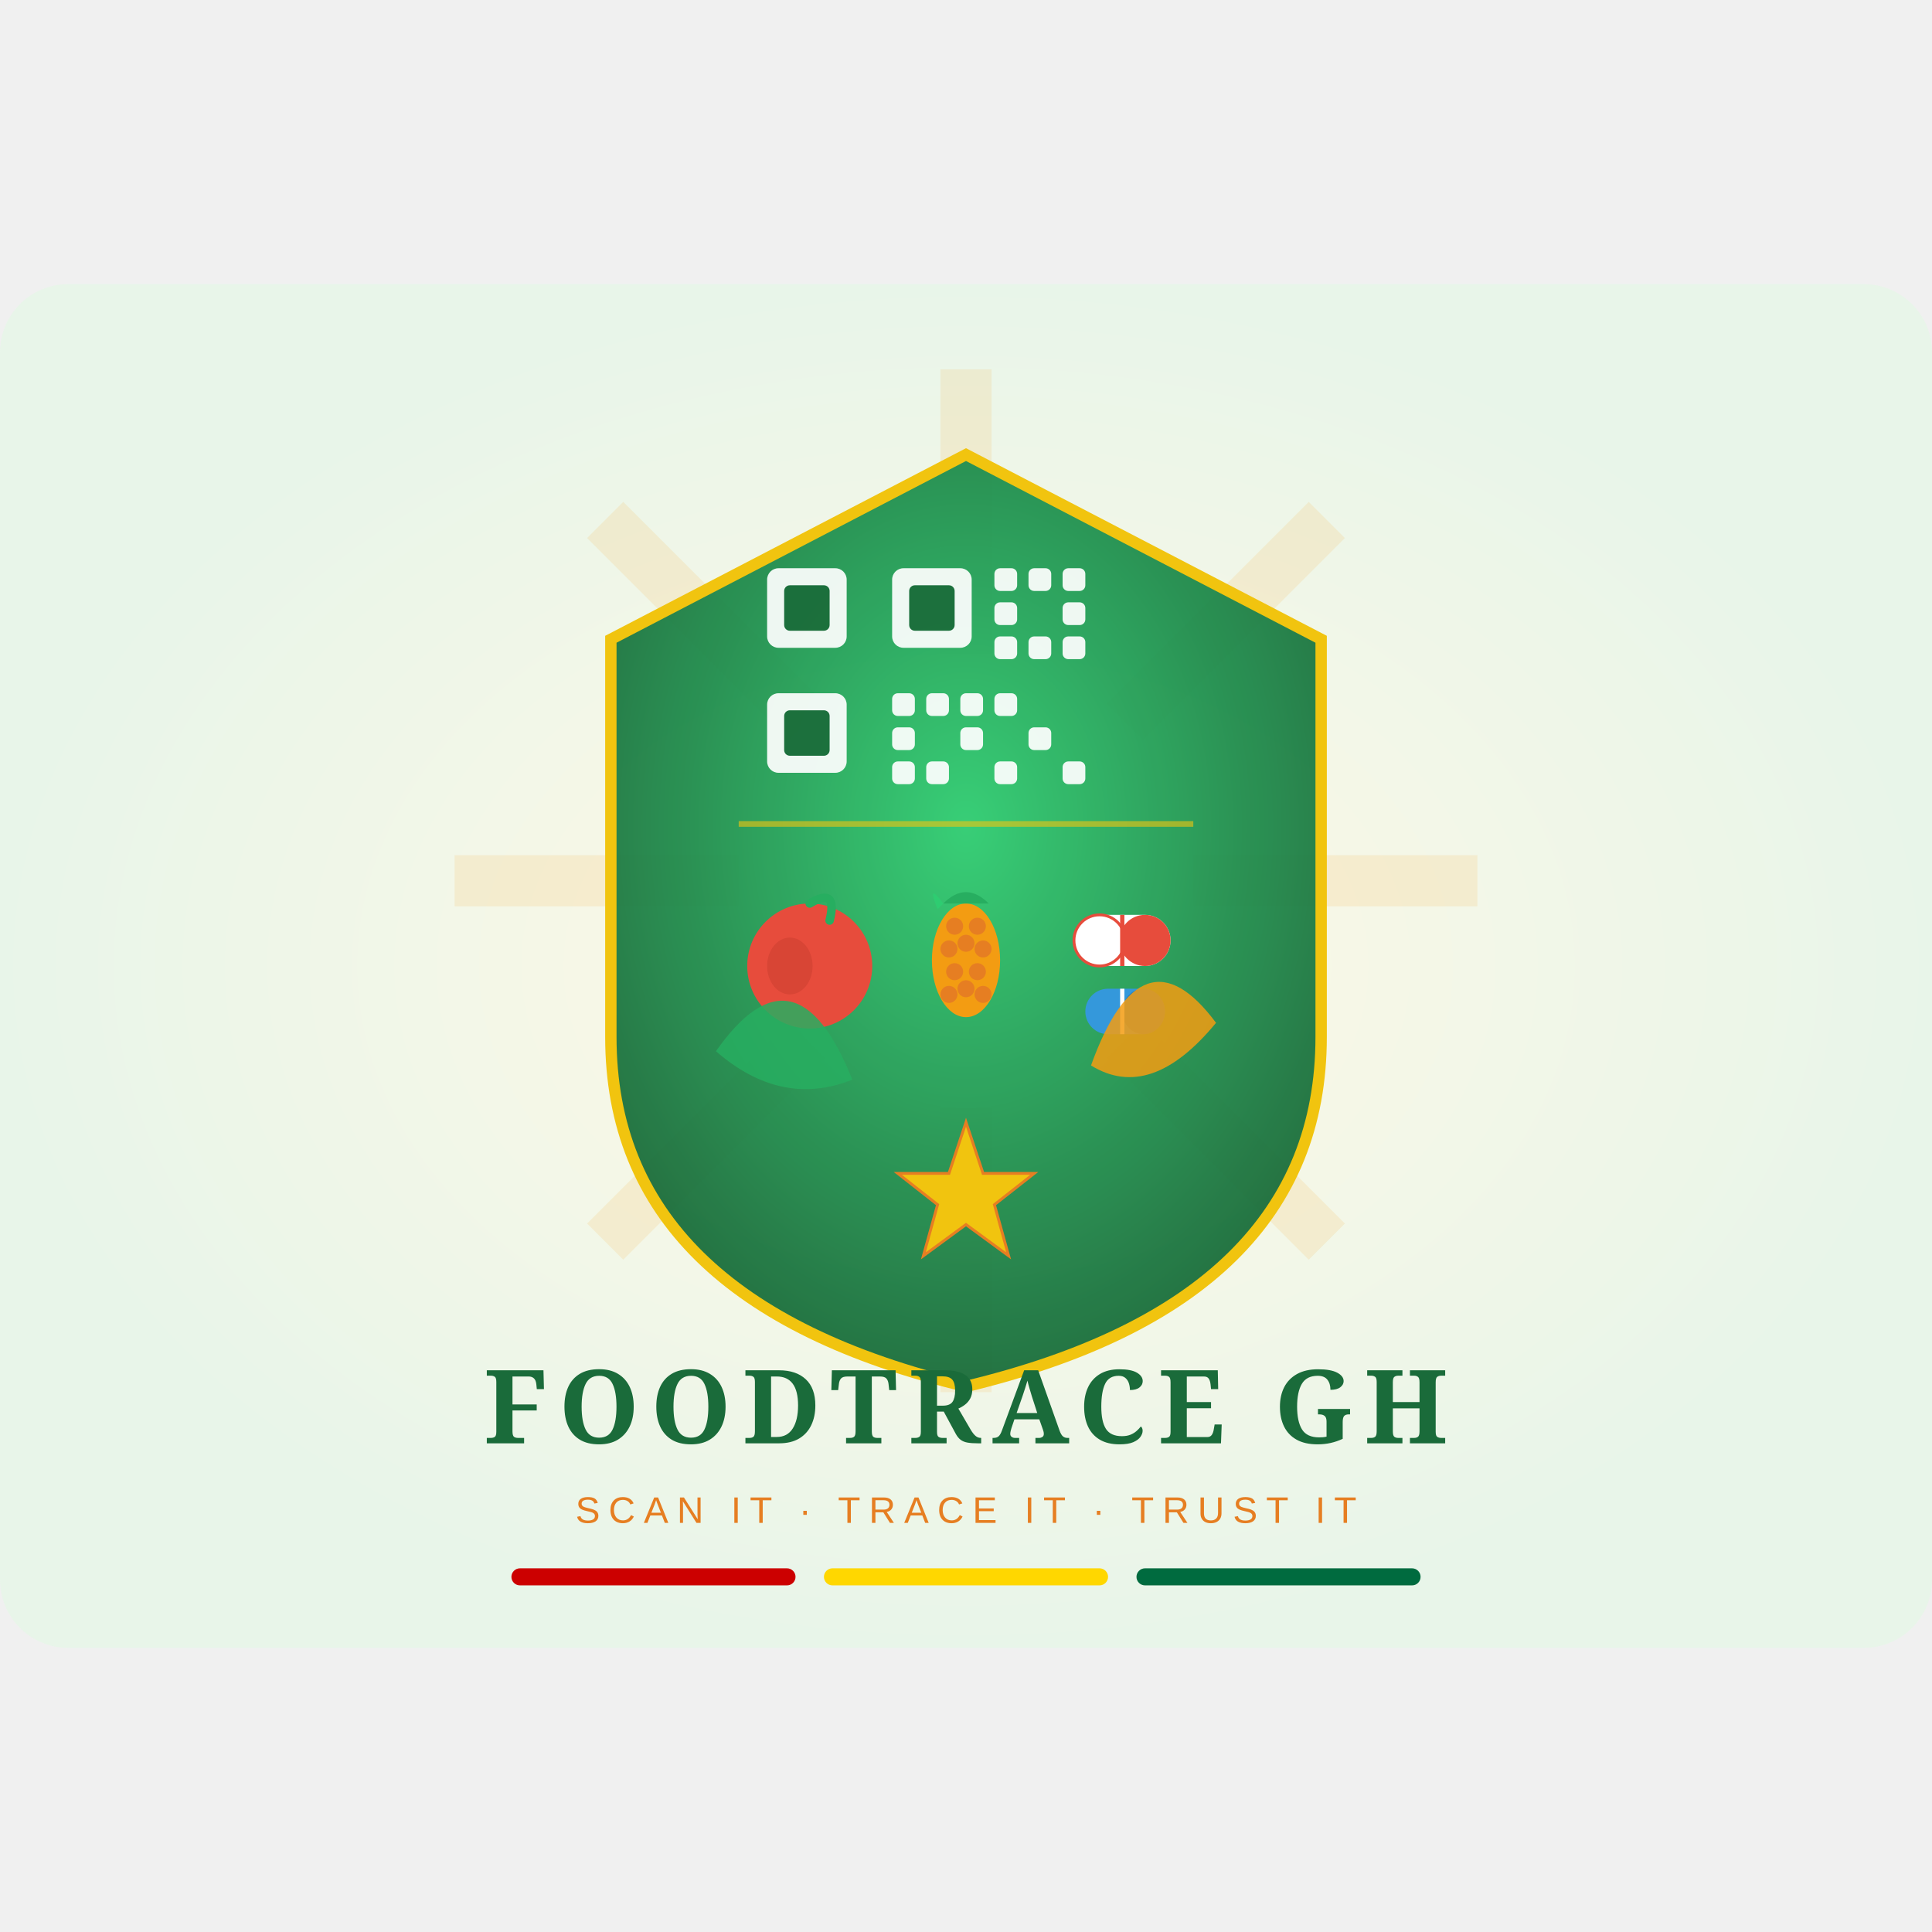
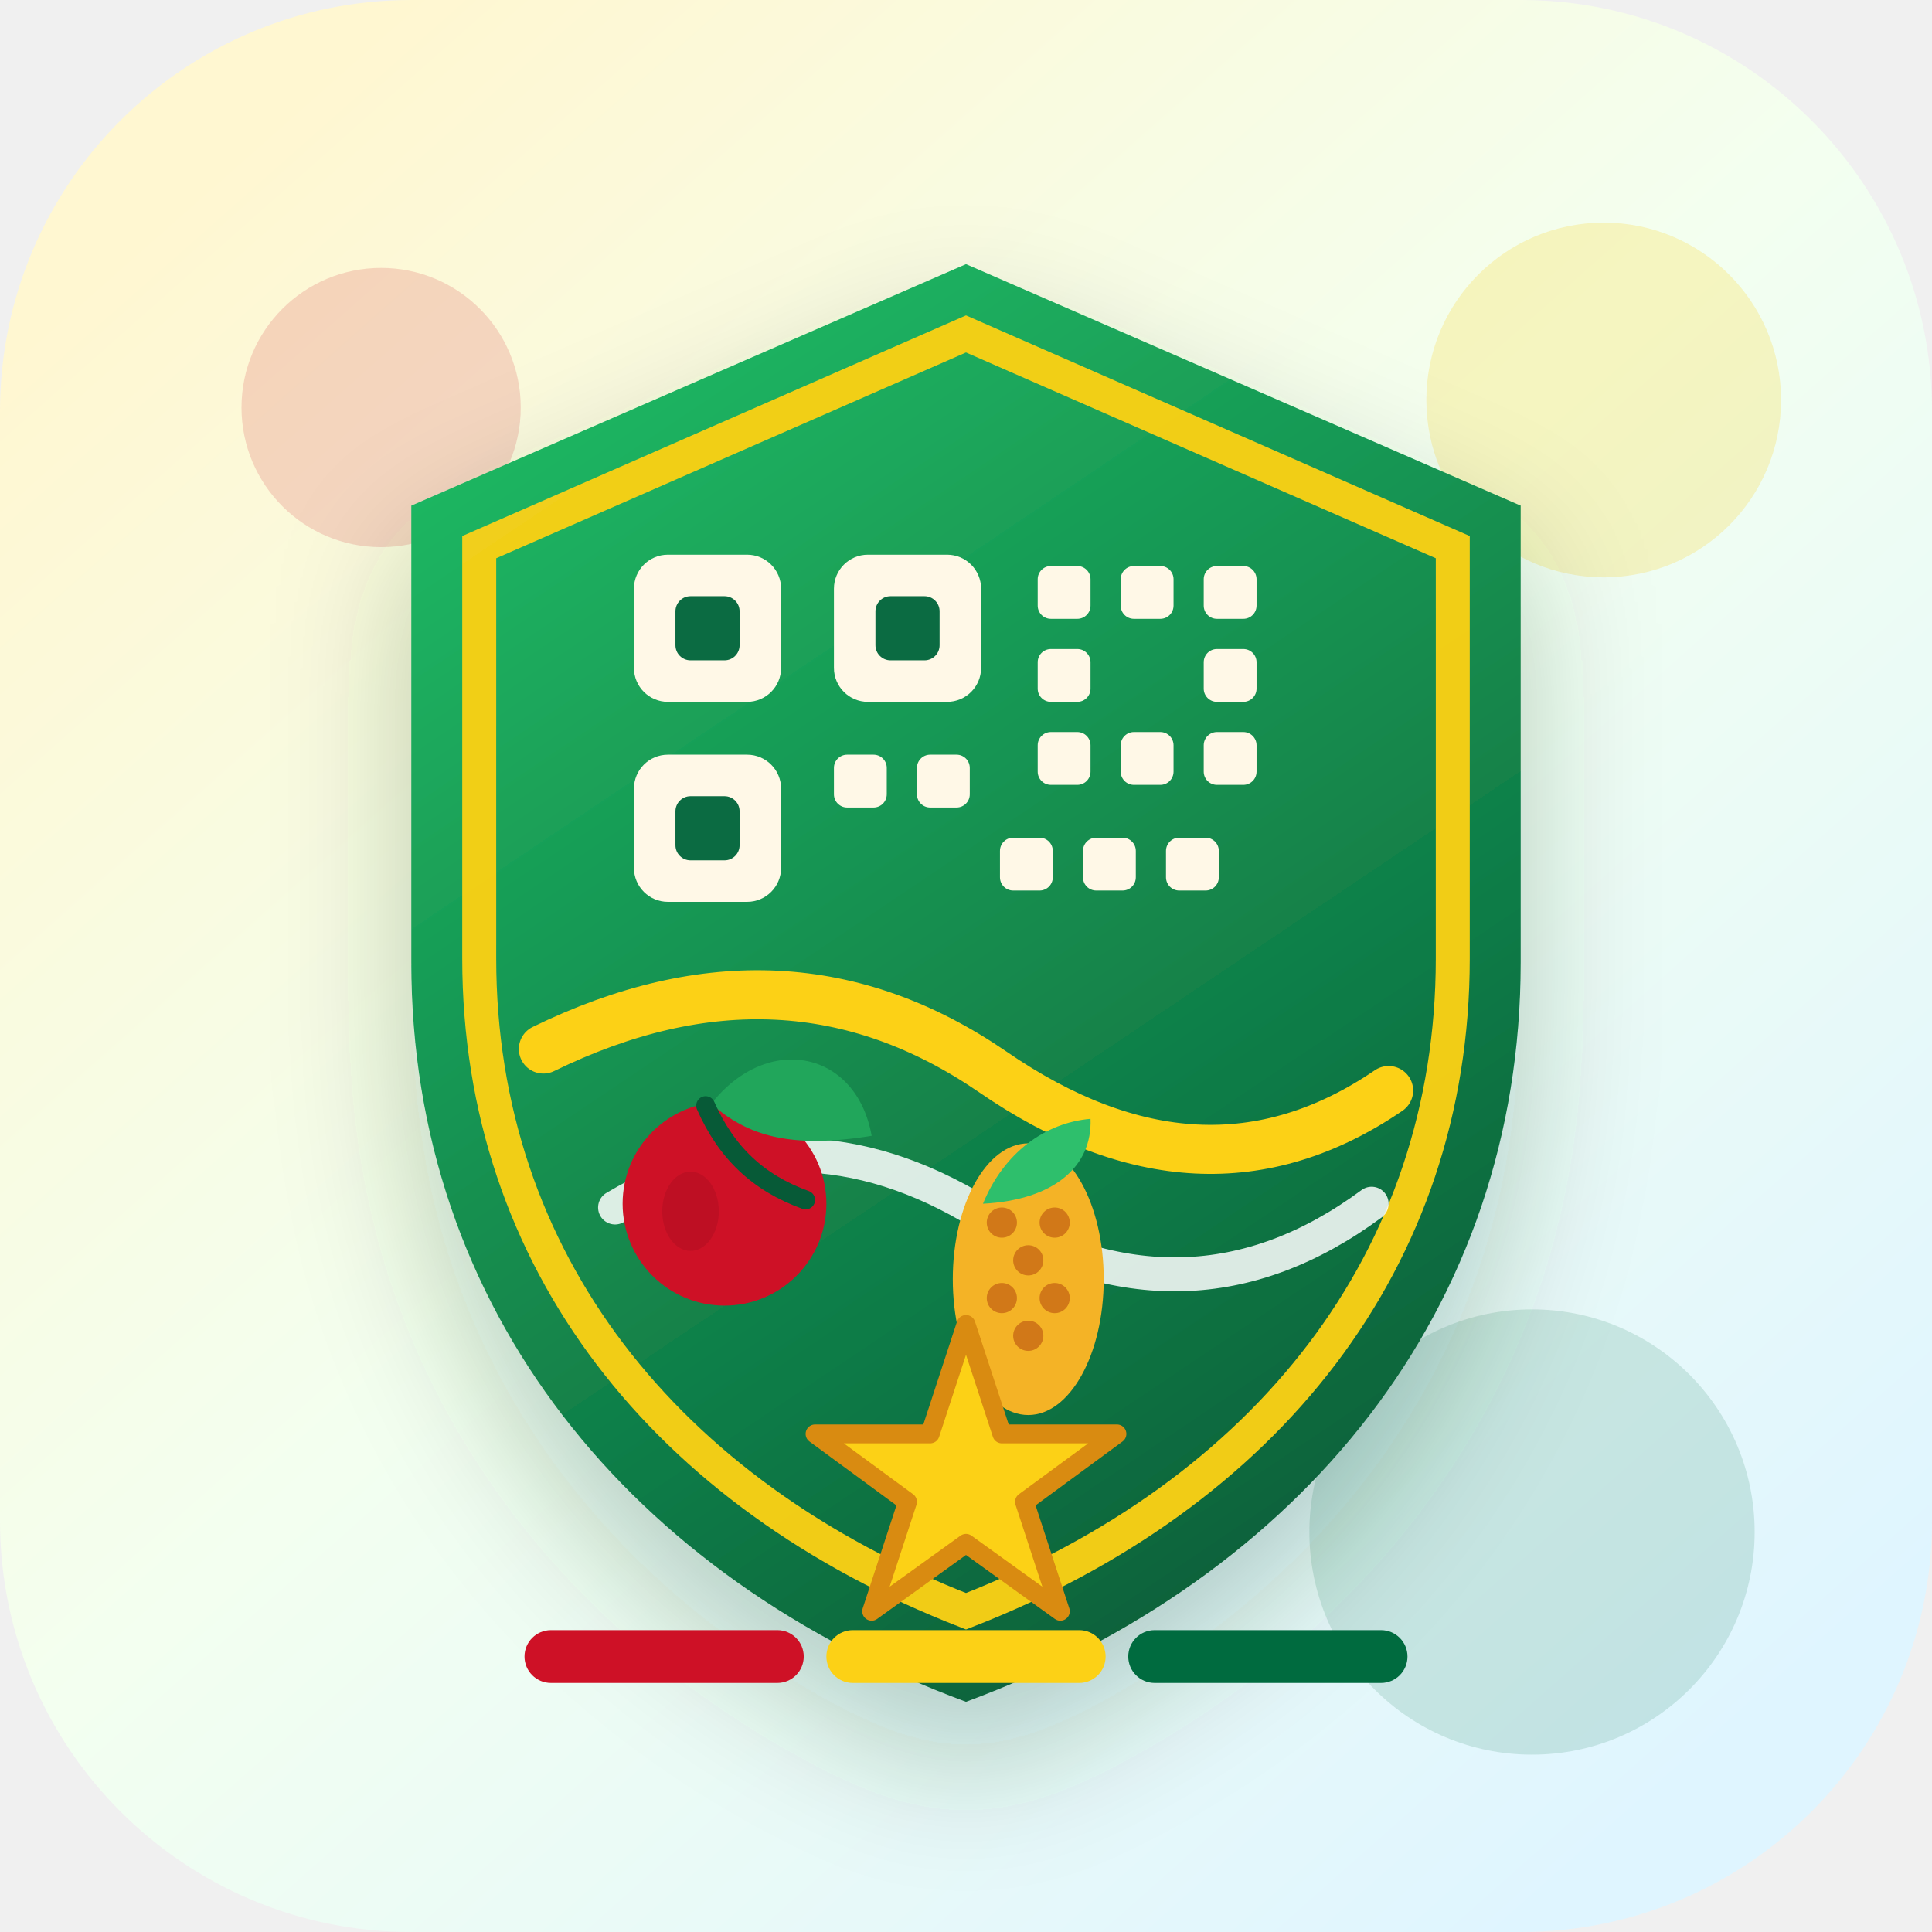
- <svg xmlns="http://www.w3.org/2000/svg" viewBox="0 0 680 480" width="1024" height="1024">
+ <svg xmlns="http://www.w3.org/2000/svg" viewBox="0 0 1024 1024">
  <defs>
-     <radialGradient id="bg" cx="50%" cy="50%" r="50%">
-       <stop offset="0%" stop-color="#fff9e6" />
-       <stop offset="100%" stop-color="#e8f5e9" />
-     </radialGradient>
-     <radialGradient id="shield" cx="50%" cy="40%" r="60%">
-       <stop offset="0%" stop-color="#2ecc71" />
-       <stop offset="100%" stop-color="#1a6b3a" />
-     </radialGradient>
+     <linearGradient id="bg" x1="126" y1="76" x2="898" y2="948" gradientUnits="userSpaceOnUse">
+       <stop offset="0" stop-color="#fff7d1" />
+       <stop offset="0.48" stop-color="#f3fff0" />
+       <stop offset="1" stop-color="#dff5ff" />
+     </linearGradient>
+     <linearGradient id="shield" x1="298" y1="186" x2="748" y2="856" gradientUnits="userSpaceOnUse">
+       <stop offset="0" stop-color="#20b863" />
+       <stop offset="1" stop-color="#075a37" />
+     </linearGradient>
+     <filter id="softShadow" x="-20%" y="-20%" width="140%" height="150%">
+       <feDropShadow dx="0" dy="34" stdDeviation="36" flood-color="#06402a" flood-opacity="0.24" />
+     </filter>
  </defs>
-   <rect width="680" height="480" rx="24" fill="url(#bg)" />
-   <g transform="translate(340,210)" opacity="0.12">
-     <line x1="0" y1="-180" x2="0" y2="-80" stroke="#f39c12" stroke-width="18" />
-     <line x1="127" y1="-127" x2="56" y2="-56" stroke="#f39c12" stroke-width="18" />
-     <line x1="180" y1="0" x2="80" y2="0" stroke="#f39c12" stroke-width="18" />
-     <line x1="127" y1="127" x2="56" y2="56" stroke="#f39c12" stroke-width="18" />
-     <line x1="0" y1="180" x2="0" y2="80" stroke="#f39c12" stroke-width="18" />
-     <line x1="-127" y1="127" x2="-56" y2="56" stroke="#f39c12" stroke-width="18" />
-     <line x1="-180" y1="0" x2="-80" y2="0" stroke="#f39c12" stroke-width="18" />
-     <line x1="-127" y1="-127" x2="-56" y2="-56" stroke="#f39c12" stroke-width="18" />
+   <rect width="1024" height="1024" rx="218" fill="url(#bg)" />
+   <circle cx="202" cy="216" r="74" fill="#ce1126" opacity="0.16" />
+   <circle cx="850" cy="212" r="94" fill="#fcd116" opacity="0.22" />
+   <circle cx="812" cy="812" r="118" fill="#006b3f" opacity="0.14" />
+   <g filter="url(#softShadow)">
+     <path d="M512 140 806 268v242c0 184-116 326-294 392C334 836 218 694 218 510V268L512 140Z" fill="url(#shield)" />
+     <path d="M512 177 770 290v218c0 160-99 284-258 346-159-62-258-186-258-346V290l258-113Z" fill="none" stroke="#fcd116" stroke-width="18" opacity="0.95" />
  </g>
-   <g transform="translate(340,210)">
-     <path d="M0,-150 L125,-85 L125,55 Q125,148 0,178 Q-125,148 -125,55 L-125,-85 Z" fill="url(#shield)" opacity="0.95" />
-     <path d="M0,-150 L125,-85 L125,55 Q125,148 0,178 Q-125,148 -125,55 L-125,-85 Z" fill="none" stroke="#f1c40f" stroke-width="4" />
-     <g fill="white" opacity="0.92">
-       <rect x="-70" y="-110" width="28" height="28" rx="4" />
-       <rect x="-64" y="-104" width="16" height="16" rx="2" fill="#1a6b3a" />
-       <rect x="-26" y="-110" width="28" height="28" rx="4" />
-       <rect x="-20" y="-104" width="16" height="16" rx="2" fill="#1a6b3a" />
-       <rect x="-70" y="-66" width="28" height="28" rx="4" />
-       <rect x="-64" y="-60" width="16" height="16" rx="2" fill="#1a6b3a" />
-       <rect x="10" y="-110" width="8" height="8" rx="2" />
-       <rect x="22" y="-110" width="8" height="8" rx="2" />
-       <rect x="34" y="-110" width="8" height="8" rx="2" />
-       <rect x="10" y="-98" width="8" height="8" rx="2" />
-       <rect x="34" y="-98" width="8" height="8" rx="2" />
-       <rect x="10" y="-86" width="8" height="8" rx="2" />
-       <rect x="22" y="-86" width="8" height="8" rx="2" />
-       <rect x="34" y="-86" width="8" height="8" rx="2" />
-       <rect x="-26" y="-66" width="8" height="8" rx="2" />
-       <rect x="-14" y="-66" width="8" height="8" rx="2" />
-       <rect x="-2" y="-66" width="8" height="8" rx="2" />
-       <rect x="10" y="-66" width="8" height="8" rx="2" />
-       <rect x="-26" y="-54" width="8" height="8" rx="2" />
-       <rect x="-2" y="-54" width="8" height="8" rx="2" />
-       <rect x="22" y="-54" width="8" height="8" rx="2" />
-       <rect x="-26" y="-42" width="8" height="8" rx="2" />
-       <rect x="-14" y="-42" width="8" height="8" rx="2" />
-       <rect x="10" y="-42" width="8" height="8" rx="2" />
-       <rect x="34" y="-42" width="8" height="8" rx="2" />
+   <g fill="#fff8e7">
+     <rect x="336" y="294" width="78" height="78" rx="18" />
+     <rect x="442" y="294" width="78" height="78" rx="18" />
+     <rect x="336" y="400" width="78" height="78" rx="18" />
+   </g>
+   <g fill="#0b6b42">
+     <rect x="358" y="316" width="34" height="34" rx="8" />
+     <rect x="464" y="316" width="34" height="34" rx="8" />
+     <rect x="358" y="422" width="34" height="34" rx="8" />
+   </g>
+   <g fill="#fff8e7">
+     <rect x="550" y="300" width="28" height="28" rx="7" />
+     <rect x="594" y="300" width="28" height="28" rx="7" />
+     <rect x="638" y="300" width="28" height="28" rx="7" />
+     <rect x="550" y="344" width="28" height="28" rx="7" />
+     <rect x="638" y="344" width="28" height="28" rx="7" />
+     <rect x="550" y="388" width="28" height="28" rx="7" />
+     <rect x="594" y="388" width="28" height="28" rx="7" />
+     <rect x="638" y="388" width="28" height="28" rx="7" />
+     <rect x="442" y="400" width="28" height="28" rx="7" />
+     <rect x="486" y="400" width="28" height="28" rx="7" />
+     <rect x="530" y="444" width="28" height="28" rx="7" />
+     <rect x="574" y="444" width="28" height="28" rx="7" />
+     <rect x="618" y="444" width="28" height="28" rx="7" />
+   </g>
+   <path d="M288 556c86-42 165-38 238 12 74 51 144 55 210 10" fill="none" stroke="#fcd116" stroke-width="26" stroke-linecap="round" />
+   <path d="M326 640c64-38 129-37 194 3 73 45 142 43 207-5" fill="none" stroke="#ffffff" stroke-width="18" stroke-linecap="round" opacity="0.85" />
+   <g transform="translate(384 580)">
+     <circle cx="0" cy="58" r="54" fill="#ce1126" />
+     <path d="M-7 5c30-38 77-28 85 17-43 7-66 0-85-17Z" fill="#21a65b" />
+     <path d="M-10 6C1 31 18 47 43 56" fill="none" stroke="#075a37" stroke-width="10" stroke-linecap="round" />
+     <ellipse cx="-18" cy="62" rx="15" ry="21" fill="#9f0d1d" opacity="0.34" />
+   </g>
+   <g transform="translate(545 620)">
+     <ellipse cx="0" cy="58" rx="40" ry="72" fill="#f4b326" />
+     <path d="M-24 18c11-27 33-43 57-45 1 25-19 43-57 45Z" fill="#2ebf6c" />
+     <g fill="#d17818">
+       <circle cx="-14" cy="28" r="8" />
+       <circle cx="14" cy="28" r="8" />
+       <circle cx="0" cy="48" r="8" />
+       <circle cx="-14" cy="68" r="8" />
+       <circle cx="14" cy="68" r="8" />
+       <circle cx="0" cy="88" r="8" />
    </g>
-     <line x1="-80" y1="-20" x2="80" y2="-20" stroke="#f1c40f" stroke-width="2" opacity="0.6" />
-     <circle cx="-55" cy="30" r="22" fill="#e74c3c" />
-     <path d="M-55,8 Q-45,2 -48,14" fill="none" stroke="#27ae60" stroke-width="3" stroke-linecap="round" />
-     <ellipse cx="-62" cy="30" rx="8" ry="10" fill="#c0392b" opacity="0.4" />
-     <ellipse cx="0" cy="28" rx="12" ry="20" fill="#f39c12" />
-     <ellipse cx="-4" cy="16" rx="3" ry="3" fill="#e67e22" />
-     <ellipse cx="4" cy="16" rx="3" ry="3" fill="#e67e22" />
-     <ellipse cx="-6" cy="24" rx="3" ry="3" fill="#e67e22" />
-     <ellipse cx="0" cy="22" rx="3" ry="3" fill="#e67e22" />
-     <ellipse cx="6" cy="24" rx="3" ry="3" fill="#e67e22" />
-     <ellipse cx="-4" cy="32" rx="3" ry="3" fill="#e67e22" />
-     <ellipse cx="4" cy="32" rx="3" ry="3" fill="#e67e22" />
-     <ellipse cx="-6" cy="40" rx="3" ry="3" fill="#e67e22" />
-     <ellipse cx="0" cy="38" rx="3" ry="3" fill="#e67e22" />
-     <ellipse cx="6" cy="40" rx="3" ry="3" fill="#e67e22" />
-     <path d="M-8,8 Q0,0 8,8" fill="#27ae60" />
-     <path d="M-10,10 Q-14,0 -8,8" fill="#2ecc71" />
-     <rect x="38" y="12" width="34" height="18" rx="9" fill="white" />
-     <rect x="54" y="12" width="18" height="18" rx="9" fill="#e74c3c" />
-     <rect x="38" y="12" width="18" height="18" rx="9" fill="white" stroke="#e74c3c" stroke-width="1" />
-     <line x1="55" y1="12" x2="55" y2="30" stroke="#e74c3c" stroke-width="1.5" />
-     <rect x="42" y="38" width="28" height="16" rx="8" fill="#3498db" />
-     <rect x="55" y="38" width="15" height="16" rx="8" fill="#2980b9" />
-     <line x1="55" y1="38" x2="55" y2="54" stroke="white" stroke-width="1.5" />
-     <path d="M-88,60 Q-60,20 -40,70 Q-65,80 -88,60Z" fill="#27ae60" opacity="0.85" />
-     <path d="M88,50 Q62,15 44,65 Q65,78 88,50Z" fill="#f39c12" opacity="0.85" />
-     <polygon points="0,85 6,103 24,103 10,114 15,132 0,121 -15,132 -10,114 -24,103 -6,103" fill="#f1c40f" stroke="#e67e22" stroke-width="1" />
  </g>
-   <text x="340" y="408" text-anchor="middle" font-family="Georgia,serif" font-size="36" font-weight="700" fill="#1a6b3a" letter-spacing="4">FOODTRACE GH</text>
-   <text x="340" y="436" text-anchor="middle" font-family="Arial,sans-serif" font-size="13" fill="#e67e22" letter-spacing="3">SCAN IT · TRACE IT · TRUST IT</text>
-   <rect x="180" y="452" width="100" height="6" rx="3" fill="#cc0000" />
-   <rect x="290" y="452" width="100" height="6" rx="3" fill="#ffd700" />
-   <rect x="400" y="452" width="100" height="6" rx="3" fill="#006b3f" />
+   <path d="M512 702 531 760h61l-49 36 19 58-50-36-50 36 19-58-49-36h61l19-58Z" fill="#fcd116" stroke="#d98b11" stroke-width="10" stroke-linejoin="round" />
+   <rect x="278" y="864" width="148" height="28" rx="14" fill="#ce1126" />
+   <rect x="438" y="864" width="148" height="28" rx="14" fill="#fcd116" />
+   <rect x="598" y="864" width="148" height="28" rx="14" fill="#006b3f" />
</svg>
